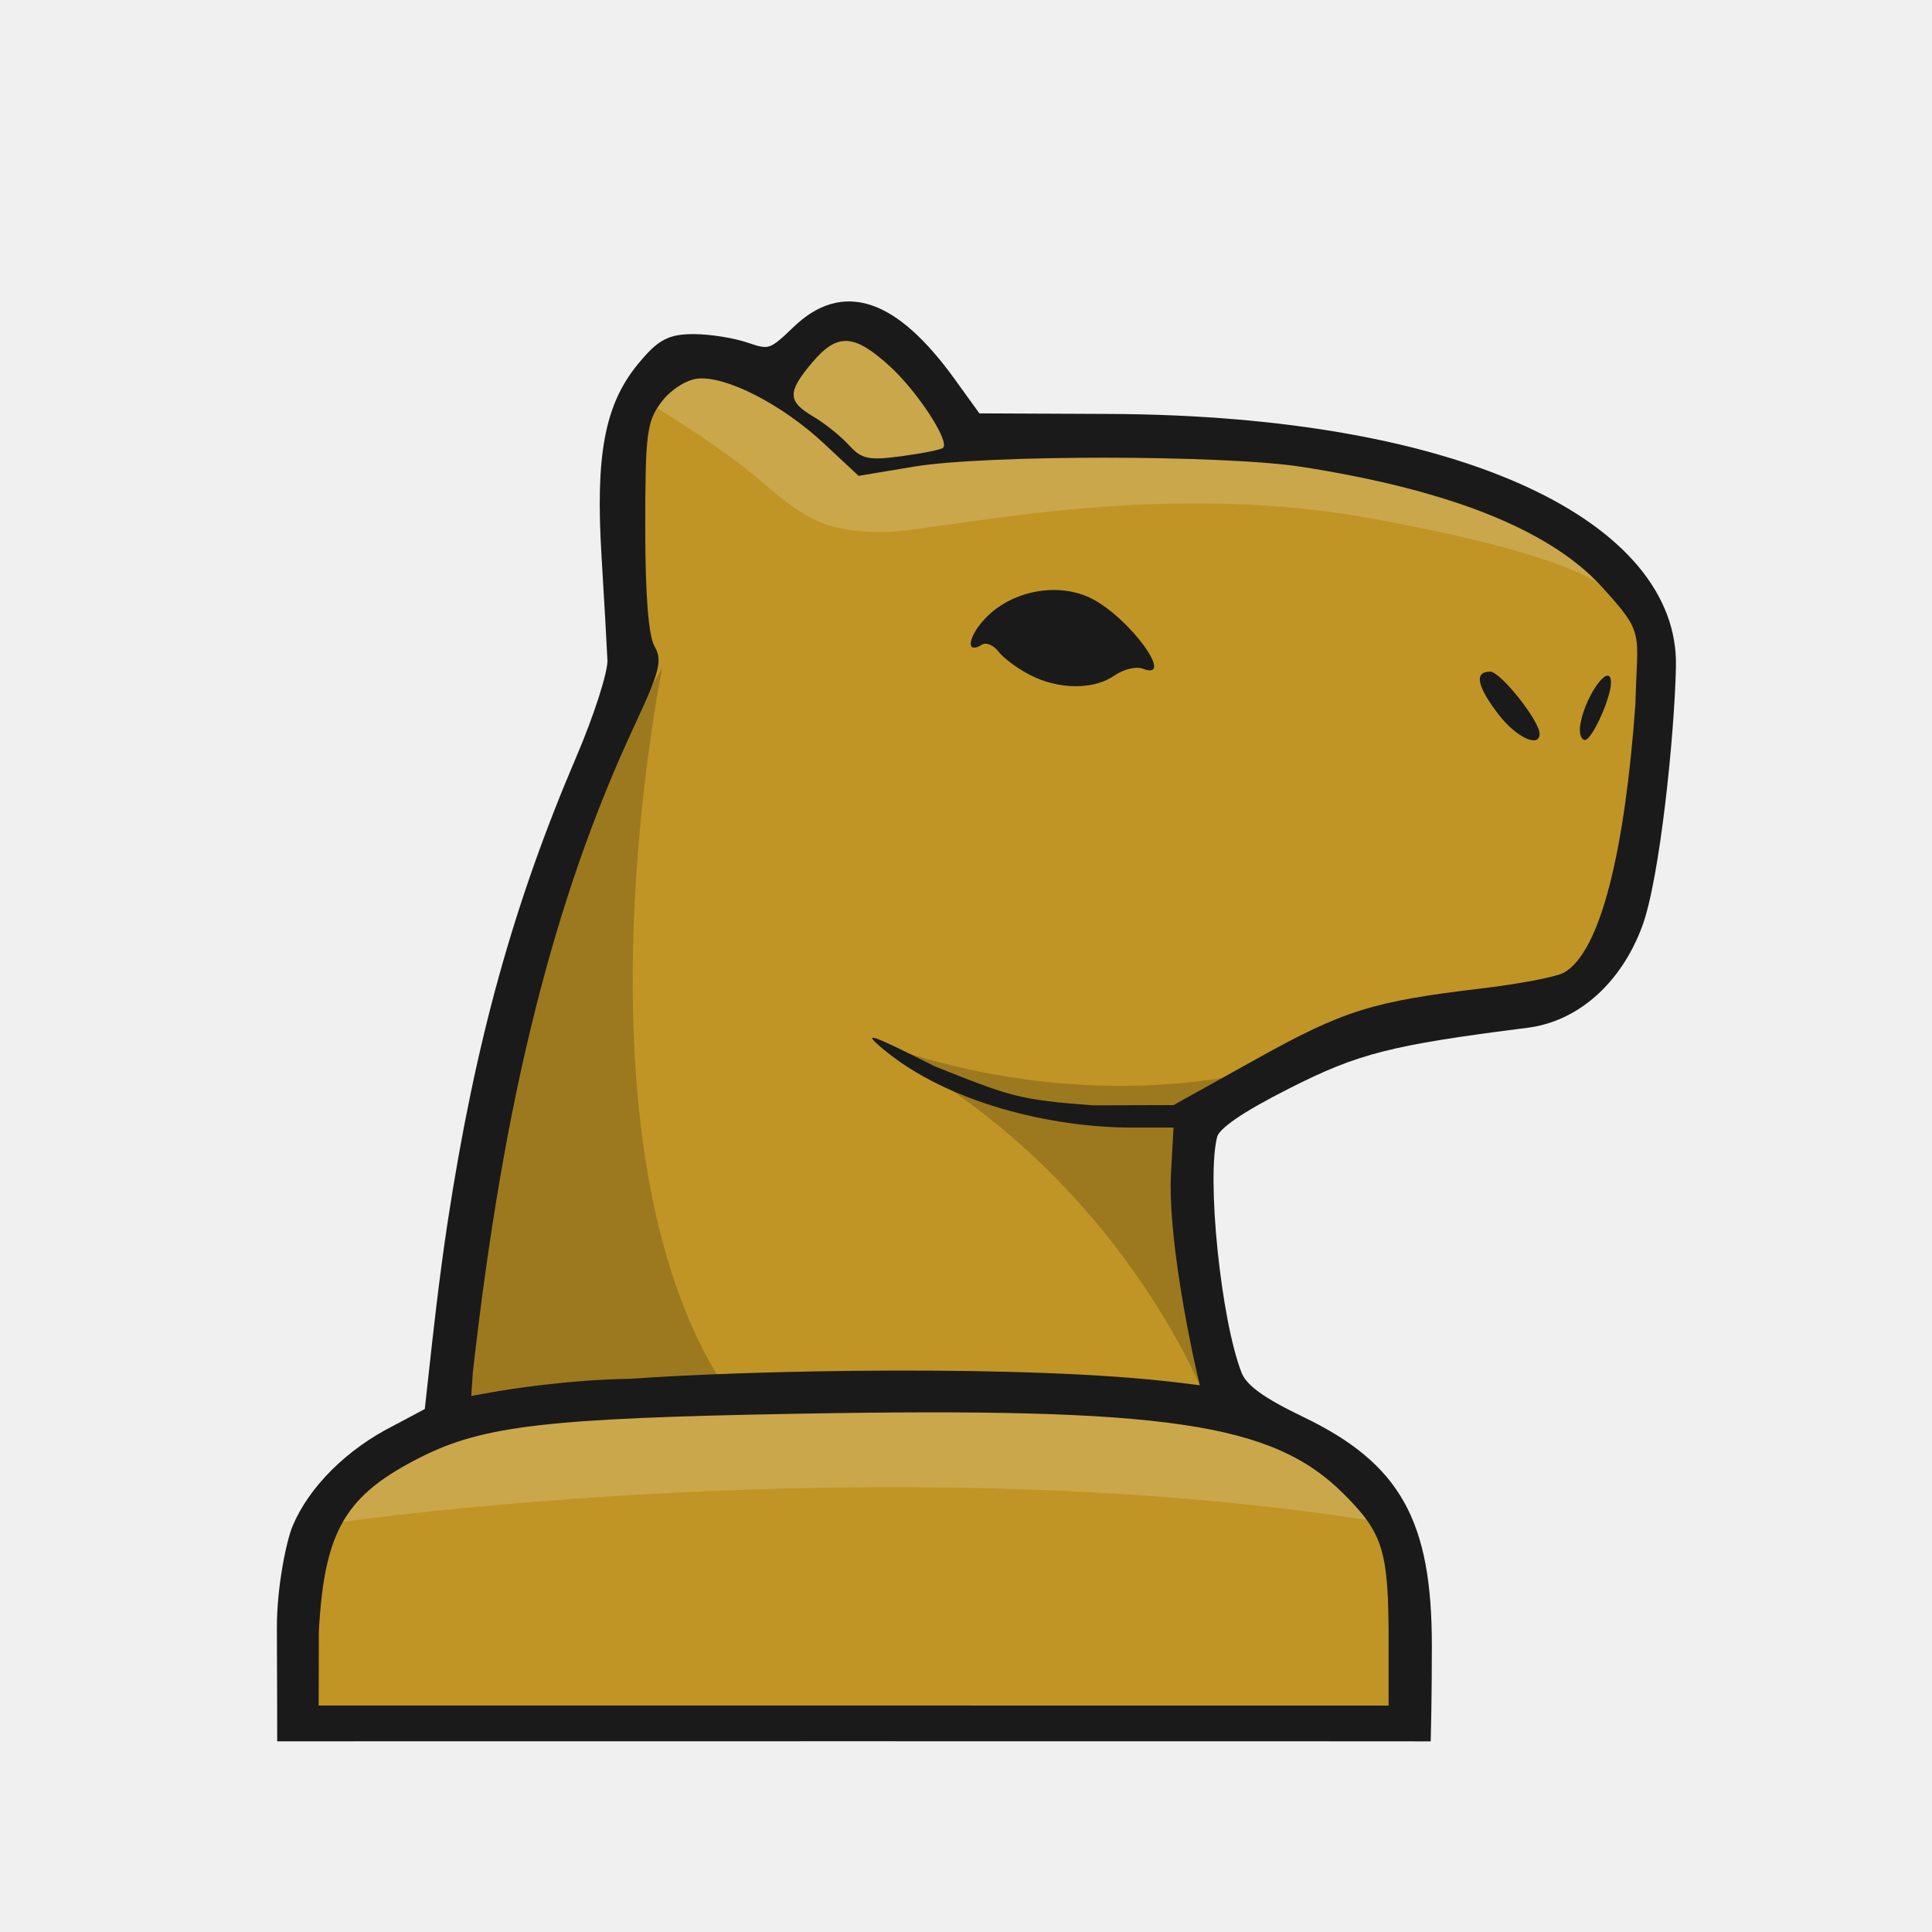
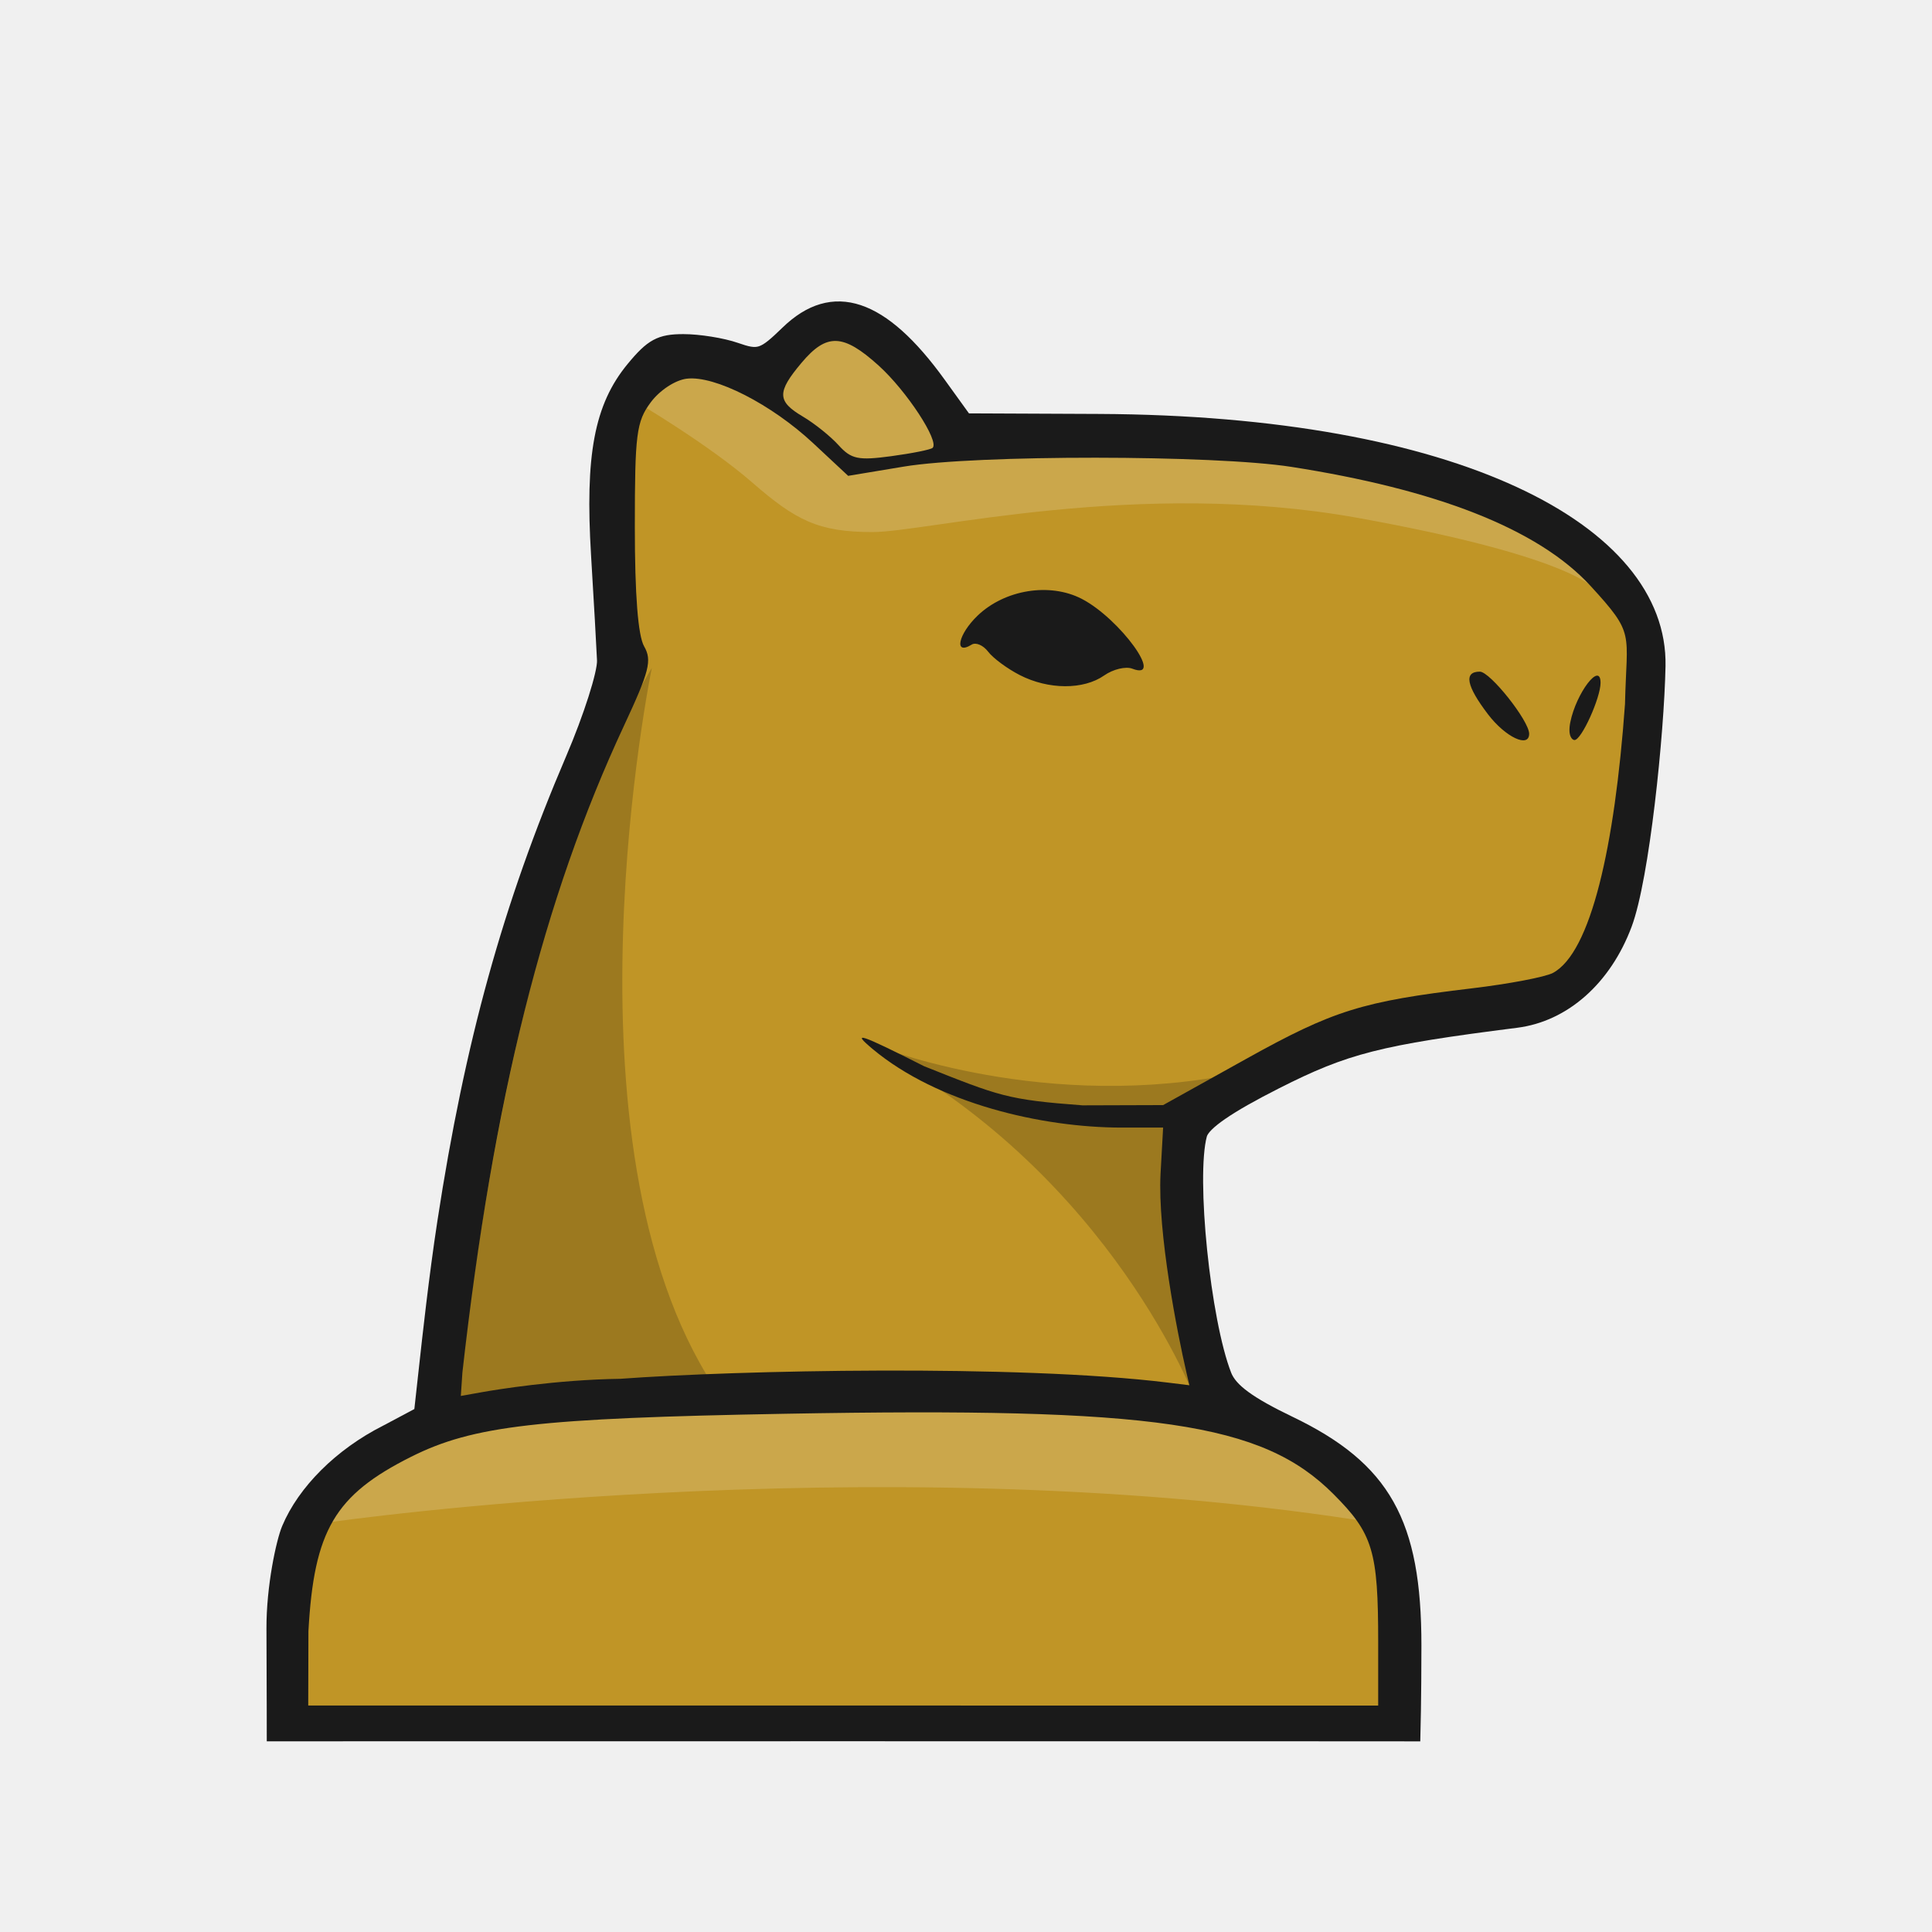
<svg xmlns="http://www.w3.org/2000/svg" width="341.33" height="341.33" version="1.1" viewBox="0 0 341.33 341.33">
  <defs>
    <style>.clsN-1{fill:none;}.clsN-2{fill:#4185BF;}.clsN-3,.clsN-5{fill:#fff;}.clsN-3,.clsN-4{opacity:0.2;}.clsN-6{fill:#1a1a1a;}</style>
    <style>.clsN-1{fill:none;}.clsN-2{fill:#C09526;}.clsN-3,.clsN-5{fill:#fff;}.clsN-3,.clsN-4{opacity:0.2;}.clsN-6{fill:#1a1a1a;}</style>
    <style>.clsN-1{fill:none;}.clsN-2{fill:#4185BF;}.clsN-3,.clsN-5{fill:#fff;}.clsN-3,.clsN-4{opacity:0.2;}.clsN-6{fill:#1a1a1a;}</style>
    <style>.clsN-1{fill:none;}.clsN-2{fill:#C09526;}.clsN-3,.clsN-5{fill:#fff;}.clsN-3,.clsN-4{opacity:0.2;}.clsN-6{fill:#1a1a1a;}</style>
    <style>.clsN-1{fill:none;}.clsN-2{fill:#4185BF;}.clsN-3,.clsN-5{fill:#fff;}.clsN-3,.clsN-4{opacity:0.2;}.clsN-6{fill:#1a1a1a;}</style>
    <style>.clsN-1{fill:none;}.clsN-2{fill:#C09526;}.clsN-3,.clsN-5{fill:#fff;}.clsN-3,.clsN-4{opacity:0.2;}.clsN-6{fill:#1a1a1a;}</style>
    <style>.clsN-1{fill:none;}.clsN-2{fill:#4185BF;}.clsN-3,.clsN-5{fill:#fff;}.clsN-3,.clsN-4{opacity:0.2;}.clsN-6{fill:#1a1a1a;}</style>
    <style>.clsN-1{fill:none;}.clsN-2{fill:#C09526;}.clsN-3,.clsN-5{fill:#fff;}.clsN-3,.clsN-4{opacity:0.2;}.clsN-6{fill:#1a1a1a;}</style>
  </defs>
-   <g>
+   <g transform="translate(-1.8417)">
    <path d="m49.939 306.68s4e-6 -6.793-0.055-18.896c-0.034-7.484 1.726-15.468 2.692-17.78 2.801-6.704 9.312-13.18 17.328-17.236l6.046-3.213 0.946-8.557c0.462-4.18 1.665-15.291 3.166-25.079 4.861-31.714 11.572-55.95 22.686-81.925 3.138-7.333 5.629-15.133 5.536-17.333s-0.567-10.555-1.052-18.567c-1.069-17.627 0.559-26.286 6.238-33.175 3.373-4.092 4.911-4.924 9.096-4.924 2.771 0 6.972 0.674 9.336 1.498 3.99 1.391 4.627 1.18 8.871-2.933 8.199-7.947 17.013-5.007 27.161 9.06l4.599 6.375 23.401 0.103c63.258 0.279 99.666 19.438 99.192 43.562-0.237 12.041-2.844 37.486-5.927 45.725-3.626 9.691-10.91 16.152-19.427 17.233-24.269 3.078-30.082 4.559-42.411 10.802-8.417 4.262-12.735 7.236-13.241 9.117-1.991 7.416 0.607 32.814 4.33 42.326 0.998 2.551 4.162 4.87 11.374 8.339 16.747 8.055 22.176 17.724 22.176 39.496 0 9.497-0.176 15.983-0.176 15.983s-13.29-0.019-101.39-0.019c-94.795 0-100.49 0.018-100.49 0.018z" fill="#c09526" stroke="#1a1a1a" stroke-width="1.933" />
-     <g>
-       <path d="m117 118c-27 45.5-34.115 130.27-34.115 130.27s1.211 0.884 3.012 2.143c0.272-0.153 0.562-0.295 0.875-0.422 1.084-0.669 2.479-1.188 4.236-1.44 0.913-0.13 2.091-0.315 3.037-0.395 0.263-0.022 0.704-0.268 0.812-0.062 0.712-0.328 1.491-0.476 2.488-0.439 0.304 0.011 0.628 0.039 0.977 0.082 0.165 0.024 0.328 0.067 0.494 0.072 2.346 0.075 4.715-0.042 7.062-0.068 1.089 0.014 2.176 0.01 3.266 8e-3 0.634-2e-3 1.268 7e-5 1.902 0 0.596-8e-5 1.191 0 1.787 0 0.322-0.094 0.661-0.167 1.025-0.209 1.255-0.567 2.037-0.403 3.389-0.336 0.577 0.025 0.736 0.05 0.729 0.07 0.191-0.011 0.185-0.016 0.543-0.033 0.478-7e-3 0.956 4e-3 1.434 8e-3 0.257-0.097 0.609-0.226 1.061-0.398 0.609-0.487 1.37-0.709 2.17-0.752 0.667-0.036 1.331 0.054 1.959 0.17 0.099-0.028 1.202-0.025 1.326-0.023 0.653 5e-3 1.306 2e-3 1.959 2e-3 -0.145-0.42-0.268-0.812-0.428-1.248-28.25-43.25-11-127-11-127zm8.15 128.27c0.256 0.047 0.525 0.087 0.756 0.143 0.15 0.036-0.301-0.07-0.451-0.105-0.258-0.017-0.329-0.028-0.305-0.037zm-29.482 2.049c-0.238 0.052-0.479 0.091-0.721 0.131 0.057 0.255 0.095 0.524 0.125 0.801h1.236c-0.061-0.271-0.127-0.548-0.16-0.781-0.024-0.17-0.281-0.135-0.48-0.15z" fill="#050000" fill-opacity=".189" stop-color="#000000" style="font-variation-settings:normal" />
-       <g fill="#050000" fill-opacity=".137" stop-color="#000000" style="font-variation-settings:normal">
-         <path d="m208.4 199.14s1.261 24.849 4.681 48.227c3.34 22.834 0 0 0 0s-14.659-39.173-56.409-61.77c-7.23-3.913 26.775 11.862 26.775 11.862s11.219 0.247 25.048 0.918z" fill="#050000" fill-opacity=".189" stop-color="#000000" style="font-variation-settings:normal" />
-       </g>
-       <path d="m60.325 268.9s94.949-13.622 181.15-0.374c113.48 17.44 0 0 0 0s-0.975-12.523-38.475-18.523-102.5-0.25-116 3-23.089 6.133-26.676 15.896z" fill="#fff" fill-opacity=".173" stop-color="#000000" style="font-variation-settings:normal" />
-       <path d="m114.25 71s12.75 7.5 20.5 14.25 11.75 8.75 21.25 8.75 47-9.5 85.75-2.5 42 12.75 42 12.75-2-5.75-25.25-15.5-89.25-10.25-89.25-10.25-8-18-14.25-19.5-6.5-1.25-9.25-0.5-6.75 9.25-13 7-15.5-3-18.5 5.5z" fill="#fff" fill-opacity=".173" stop-color="#000000" style="font-variation-settings:normal" />
-       <path d="m155.62 184.38s28.381 11.784 62.125 5.75c18.875-3.375 0 0 0 0l-9.25 8.25s-31 1-52.875-14z" fill="#050000" fill-opacity=".189" stop-color="#000000" style="font-variation-settings:normal" />
+     <path d="m117 118c-27 45.5-34.115 130.27-34.115 130.27s1.211 0.884 3.012 2.143c0.272-0.153 0.562-0.295 0.875-0.422 1.084-0.669 2.479-1.188 4.236-1.44 0.913-0.13 2.091-0.315 3.037-0.395 0.263-0.022 0.704-0.268 0.812-0.062 0.712-0.328 1.491-0.476 2.488-0.439 0.304 0.011 0.628 0.039 0.977 0.082 0.165 0.024 0.328 0.067 0.494 0.072 2.346 0.075 4.715-0.042 7.062-0.068 1.089 0.014 2.176 0.01 3.266 8e-3 0.634-2e-3 1.268 7e-5 1.902 0 0.596-8e-5 1.191 0 1.787 0 0.322-0.094 0.661-0.167 1.025-0.209 1.255-0.567 2.037-0.403 3.389-0.336 0.577 0.025 0.736 0.05 0.729 0.07 0.191-0.011 0.185-0.016 0.543-0.033 0.478-7e-3 0.956 4e-3 1.434 8e-3 0.257-0.097 0.609-0.226 1.061-0.398 0.609-0.487 1.37-0.709 2.17-0.752 0.667-0.036 1.331 0.054 1.959 0.17 0.099-0.028 1.202-0.025 1.326-0.023 0.653 5e-3 1.306 2e-3 1.959 2e-3 -0.145-0.42-0.268-0.812-0.428-1.248-28.25-43.25-11-127-11-127zm8.15 128.27c0.256 0.047 0.525 0.087 0.756 0.143 0.15 0.036-0.301-0.07-0.451-0.105-0.258-0.017-0.329-0.028-0.305-0.037zm-29.482 2.049c-0.238 0.052-0.479 0.091-0.721 0.131 0.057 0.255 0.095 0.524 0.125 0.801h1.236c-0.061-0.271-0.127-0.548-0.16-0.781-0.024-0.17-0.281-0.135-0.48-0.15z" fill="#050000" fill-opacity=".189" stop-color="#000000" style="font-variation-settings:normal" />
+     <g fill="#050000" fill-opacity=".137" stop-color="#000000" style="font-variation-settings:normal">
+       <path d="m208.4 199.14s1.261 24.849 4.681 48.227c3.34 22.834 0 0 0 0s-14.659-39.173-56.409-61.77c-7.23-3.913 26.775 11.862 26.775 11.862s11.219 0.247 25.048 0.918z" fill="#050000" fill-opacity=".189" stop-color="#000000" style="font-variation-settings:normal" />
    </g>
+     <path d="m60.325 268.9s94.949-13.622 181.15-0.374c113.48 17.44 0 0 0 0s-0.975-12.523-38.475-18.523-102.5-0.25-116 3-23.089 6.133-26.676 15.896z" fill="#fff" fill-opacity=".173" stop-color="#000000" style="font-variation-settings:normal" />
+     <path d="m114.25 71s12.75 7.5 20.5 14.25 11.75 8.75 21.25 8.75 47-9.5 85.75-2.5 42 12.75 42 12.75-2-5.75-25.25-15.5-89.25-10.25-89.25-10.25-8-18-14.25-19.5-6.5-1.25-9.25-0.5-6.75 9.25-13 7-15.5-3-18.5 5.5z" fill="#fff" fill-opacity=".173" stop-color="#000000" style="font-variation-settings:normal" />
+     <path d="m155.62 184.38s28.381 11.784 62.125 5.75c18.875-3.375 0 0 0 0l-9.25 8.25s-31 1-52.875-14z" fill="#050000" fill-opacity=".189" stop-color="#000000" style="font-variation-settings:normal" />
    <path d="m49.939 306.68s0-6.71-0.055-18.896c-0.034-7.484 1.726-15.468 2.692-17.78 2.801-6.704 9.312-13.18 17.328-17.236l6.046-3.213 0.946-8.557c0.462-4.18 1.665-15.291 3.166-25.079 4.861-31.714 11.572-55.95 22.686-81.925 3.138-7.333 5.629-15.133 5.536-17.333s-0.567-10.555-1.052-18.567c-1.069-17.627 0.559-26.286 6.238-33.175 3.373-4.092 4.911-4.924 9.096-4.924 2.771 0 6.972 0.674 9.336 1.498 3.99 1.391 4.627 1.18 8.871-2.933 8.199-7.947 17.013-5.007 27.161 9.06l4.599 6.375 23.401 0.103c63.258 0.279 99.666 19.438 99.192 43.562-0.237 12.041-2.844 37.486-5.927 45.725-3.626 9.691-10.91 16.152-19.427 17.233-24.269 3.078-30.082 4.559-42.411 10.802-8.417 4.262-12.735 7.236-13.241 9.117-1.991 7.416 0.607 32.814 4.33 42.326 0.998 2.551 4.162 4.87 11.374 8.339 16.747 8.055 22.176 17.724 22.176 39.496 0 9.497-0.176 15.983-0.176 15.983s-13.29-0.019-101.39-0.019c-94.795 0-100.49 0.018-100.49 0.018zm195.39-16.52c0-16.183-0.917-19.21-7.944-26.237-12.572-12.572-31.405-15.328-96.723-14.152-43.808 0.788-55.216 2.1-66.209 7.612-13.466 6.752-17.14 12.999-18.121 30.809l-0.034 13.121 189.03 0.014zm-133.89-46.564c20.356-1.509 70.209-2.587 96.723 0.67l3.81 0.468-0.522-2.252c-1.6-6.91-5.101-24.694-4.574-35.084l0.456-8.186-7.333 7.6e-4c-14.076 1e-3 -32.495-4.268-44-13.893-3.856-3.226-2.274-2.696 9.109 3.052 13.288 5.29 14.7 5.921 28 6.912l14.225-0.044 14.667-8.162c15.398-8.569 20.496-10.163 39.872-12.465 6.53-0.776 12.978-2.002 14.329-2.725 6.684-3.577 10.911-22.182 12.731-47.496 0.292-12.852 1.861-12.204-6.065-20.853-9.443-10.304-27.729-17.126-52.867-21.054-13.677-2.137-55.734-2.166-68.49-0.048l-9.823 1.631-6.177-5.765c-7.381-6.888-17.373-11.991-22.326-11.402-2.044 0.243-4.791 2.047-6.386 4.194-2.522 3.395-2.799 5.566-2.799 22 0 12.003 0.561 19.213 1.643 21.1 1.418 2.475 0.931 4.391-3.552 14-14.272 30.588-23.11 65.958-28.553 114.27l-0.281 4.159 3.79-0.675c2.324-0.414 13.091-2.197 24.394-2.352zm167.83-115.99c1.029-5.143 5.345-10.84 5.345-6.961 0 2.619-3.353 10.099-4.601 10.099-0.44 0-1.218-0.764-0.744-3.138zm-14.535-1.404c-3.838-5.033-4.321-7.541-1.449-7.541 1.816 0 8.715 8.689 8.715 10.976 0 2.579-4.188 0.599-7.266-3.435zm-82.735-6.94c-2.2-1.127-4.71-2.983-5.578-4.125-0.868-1.142-2.176-1.706-2.908-1.254-3.185 1.969-2.41-1.808 1.051-5.124 4.803-4.602 12.744-5.879 18.392-2.958 6.728 3.479 14.762 14.574 8.934 12.337-1.16-0.445-3.393 0.091-4.963 1.191-3.664 2.566-9.844 2.539-14.928-0.066zm-15.392-40.138c1.244-1.163-4.604-10.085-9.525-14.531-6.275-5.67-9.19-5.776-13.631-0.497-4.379 5.204-4.337 6.8 0.251 9.51 2.036 1.203 4.864 3.471 6.285 5.04 2.241 2.477 3.467 2.734 9.297 1.95 3.694-0.497 6.989-1.159 7.324-1.472z" fill="#1a1a1a" stroke-width="1.333" />
  </g>
</svg>
